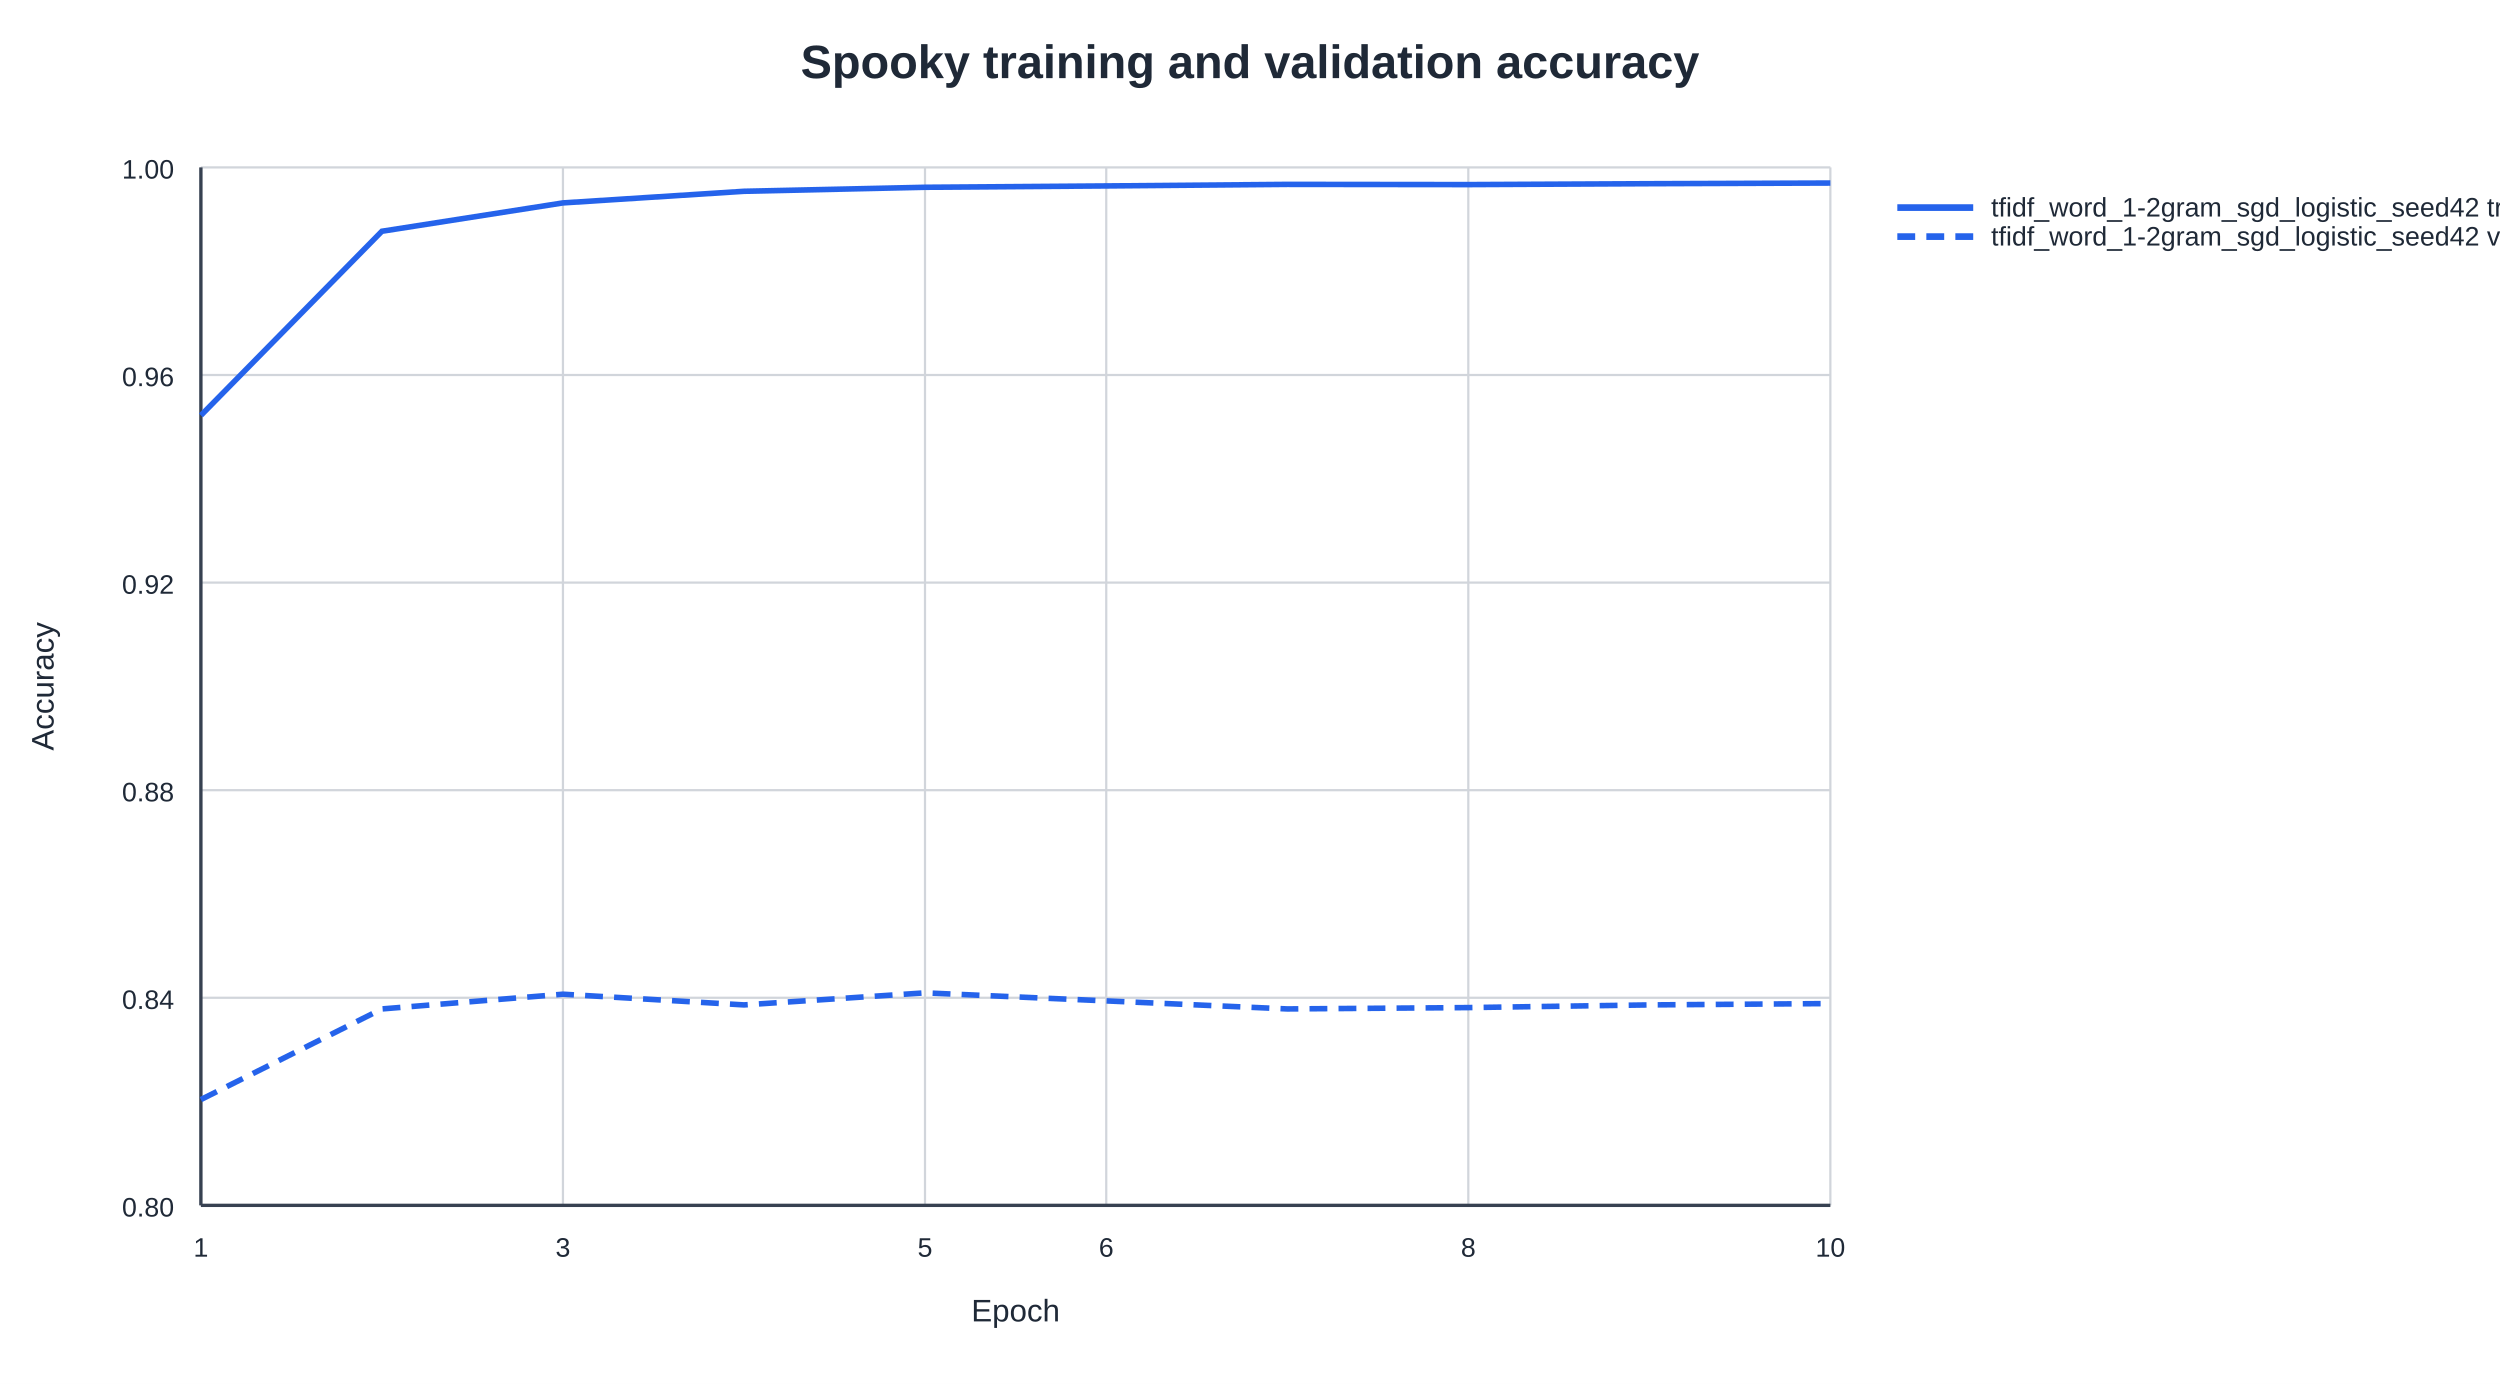
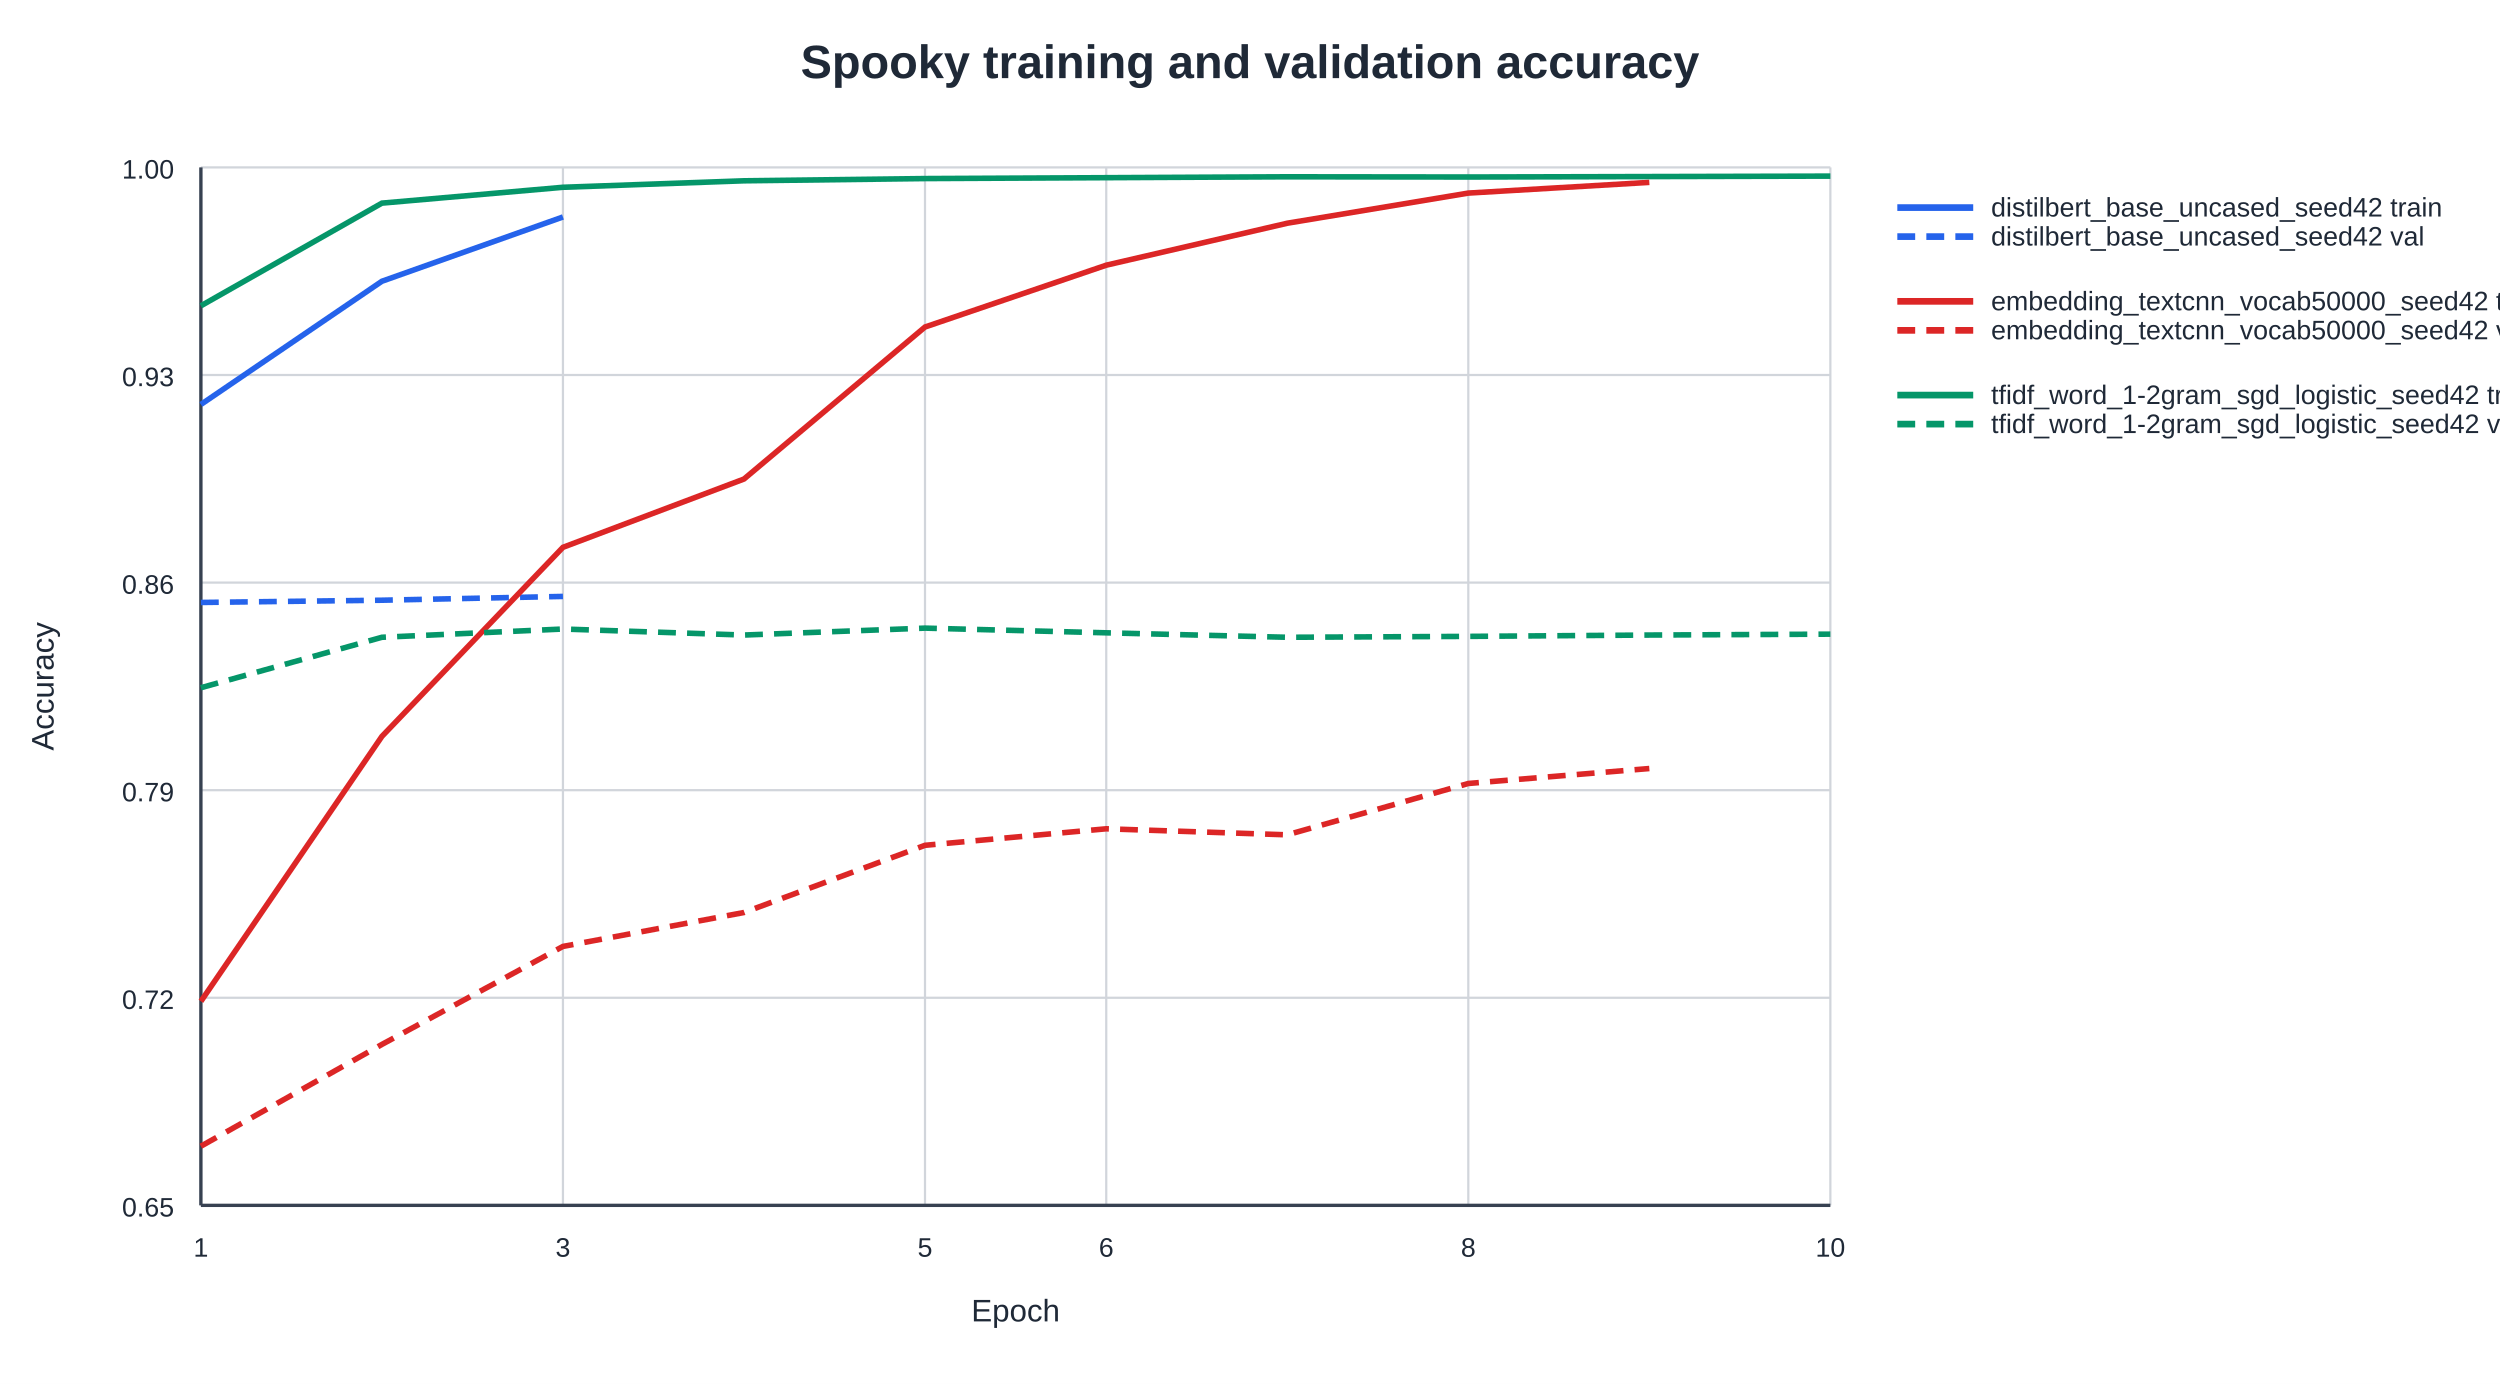
<svg xmlns="http://www.w3.org/2000/svg" width="1120" height="620" viewBox="0 0 1120 620">
  <rect width="100%" height="100%" fill="white" />
  <style>text{font-family:Arial,sans-serif;fill:#1f2937}.grid{stroke:#d1d5db;stroke-width:1}.axis{stroke:#374151;stroke-width:1.5}</style>
  <text x="560.0" y="35" text-anchor="middle" font-size="21" font-weight="bold">Spooky training and validation accuracy</text>
  <line class="grid" x1="90" y1="540.0" x2="820" y2="540.0" />
-   <text x="78" y="545.0" text-anchor="end" font-size="12">0.80</text>
+   <text x="78" y="545.0" text-anchor="end" font-size="12">0.65</text>
  <line class="grid" x1="90" y1="447.0" x2="820" y2="447.0" />
-   <text x="78" y="452.0" text-anchor="end" font-size="12">0.84</text>
+   <text x="78" y="452.0" text-anchor="end" font-size="12">0.72</text>
  <line class="grid" x1="90" y1="354.0" x2="820" y2="354.0" />
-   <text x="78" y="359.0" text-anchor="end" font-size="12">0.88</text>
+   <text x="78" y="359.0" text-anchor="end" font-size="12">0.79</text>
  <line class="grid" x1="90" y1="261.0" x2="820" y2="261.0" />
-   <text x="78" y="266.0" text-anchor="end" font-size="12">0.92</text>
+   <text x="78" y="266.0" text-anchor="end" font-size="12">0.86</text>
  <line class="grid" x1="90" y1="168.0" x2="820" y2="168.0" />
-   <text x="78" y="173.0" text-anchor="end" font-size="12">0.96</text>
+   <text x="78" y="173.0" text-anchor="end" font-size="12">0.93</text>
  <line class="grid" x1="90" y1="75.0" x2="820" y2="75.0" />
  <text x="78" y="80.0" text-anchor="end" font-size="12">1.00</text>
  <line class="grid" x1="90.0" y1="75" x2="90.0" y2="540" />
  <text x="90.0" y="563" text-anchor="middle" font-size="12">1</text>
  <line class="grid" x1="252.2" y1="75" x2="252.2" y2="540" />
  <text x="252.2" y="563" text-anchor="middle" font-size="12">3</text>
  <line class="grid" x1="414.4" y1="75" x2="414.4" y2="540" />
  <text x="414.4" y="563" text-anchor="middle" font-size="12">5</text>
  <line class="grid" x1="495.6" y1="75" x2="495.6" y2="540" />
  <text x="495.6" y="563" text-anchor="middle" font-size="12">6</text>
  <line class="grid" x1="657.8" y1="75" x2="657.8" y2="540" />
  <text x="657.8" y="563" text-anchor="middle" font-size="12">8</text>
  <line class="grid" x1="820.0" y1="75" x2="820.0" y2="540" />
  <text x="820.0" y="563" text-anchor="middle" font-size="12">10</text>
  <line class="axis" x1="90" y1="75" x2="90" y2="540" />
  <line class="axis" x1="90" y1="540" x2="820" y2="540" />
  <text x="455.0" y="592" text-anchor="middle" font-size="14">Epoch</text>
  <text x="24" y="307.5" text-anchor="middle" font-size="14" transform="rotate(-90 24 307.5)">Accuracy</text>
-   <polyline fill="none" stroke="#2563eb" stroke-width="2.5" points="90.0,186.1 171.1,103.6 252.2,90.9 333.3,85.7 414.4,83.9 495.6,83.3 576.7,82.6 657.8,82.7 738.9,82.3 820.0,82.0" />
-   <polyline fill="none" stroke="#2563eb" stroke-width="2.5" stroke-dasharray="8 5" points="90.0,492.6 171.1,452.0 252.2,445.4 333.3,450.2 414.4,444.8 495.6,448.4 576.7,452.0 657.8,451.4 738.9,450.2 820.0,449.6" />
+   <polyline fill="none" stroke="#2563eb" stroke-width="2.5" points="90.0,181.2 171.1,126.0 252.2,97.2" />
+   <polyline fill="none" stroke="#2563eb" stroke-width="2.5" stroke-dasharray="8 5" points="90.0,269.9 171.1,268.9 252.2,267.2" />
  <line x1="850" y1="93" x2="884" y2="93" stroke="#2563eb" stroke-width="3" />
  <line x1="850" y1="106" x2="884" y2="106" stroke="#2563eb" stroke-width="3" stroke-dasharray="8 5" />
-   <text x="892" y="97" font-size="12">tfidf_word_1-2gram_sgd_logistic_seed42 train</text>
-   <text x="892" y="110" font-size="12">tfidf_word_1-2gram_sgd_logistic_seed42 val</text>
+   <text x="892" y="97" font-size="12">distilbert_base_uncased_seed42 train</text>
+   <text x="892" y="110" font-size="12">distilbert_base_uncased_seed42 val</text>
+   <polyline fill="none" stroke="#dc2626" stroke-width="2.5" points="90.0,448.6 171.1,329.9 252.2,245.2 333.3,214.6 414.4,146.5 495.6,118.8 576.7,100.0 657.8,86.5 738.9,81.7" />
+   <polyline fill="none" stroke="#dc2626" stroke-width="2.5" stroke-dasharray="8 5" points="90.0,513.5 171.1,467.9 252.2,424.0 333.3,408.8 414.4,378.7 495.6,371.3 576.7,374.0 657.8,351.0 738.9,344.3" />
+   <line x1="850" y1="135" x2="884" y2="135" stroke="#dc2626" stroke-width="3" />
+   <line x1="850" y1="148" x2="884" y2="148" stroke="#dc2626" stroke-width="3" stroke-dasharray="8 5" />
+   <text x="892" y="139" font-size="12">embedding_textcnn_vocab50000_seed42 train</text>
+   <text x="892" y="152" font-size="12">embedding_textcnn_vocab50000_seed42 val</text>
+   <polyline fill="none" stroke="#059669" stroke-width="2.5" points="90.0,137.0 171.1,91.0 252.2,83.9 333.3,81.0 414.4,80.0 495.6,79.6 576.7,79.2 657.8,79.3 738.9,79.1 820.0,78.9" />
+   <polyline fill="none" stroke="#059669" stroke-width="2.5" stroke-dasharray="8 5" points="90.0,308.1 171.1,285.5 252.2,281.8 333.3,284.5 414.4,281.4 495.6,283.5 576.7,285.5 657.8,285.1 738.9,284.5 820.0,284.1" />
+   <line x1="850" y1="177" x2="884" y2="177" stroke="#059669" stroke-width="3" />
+   <line x1="850" y1="190" x2="884" y2="190" stroke="#059669" stroke-width="3" stroke-dasharray="8 5" />
+   <text x="892" y="181" font-size="12">tfidf_word_1-2gram_sgd_logistic_seed42 train</text>
+   <text x="892" y="194" font-size="12">tfidf_word_1-2gram_sgd_logistic_seed42 val</text>
</svg>
